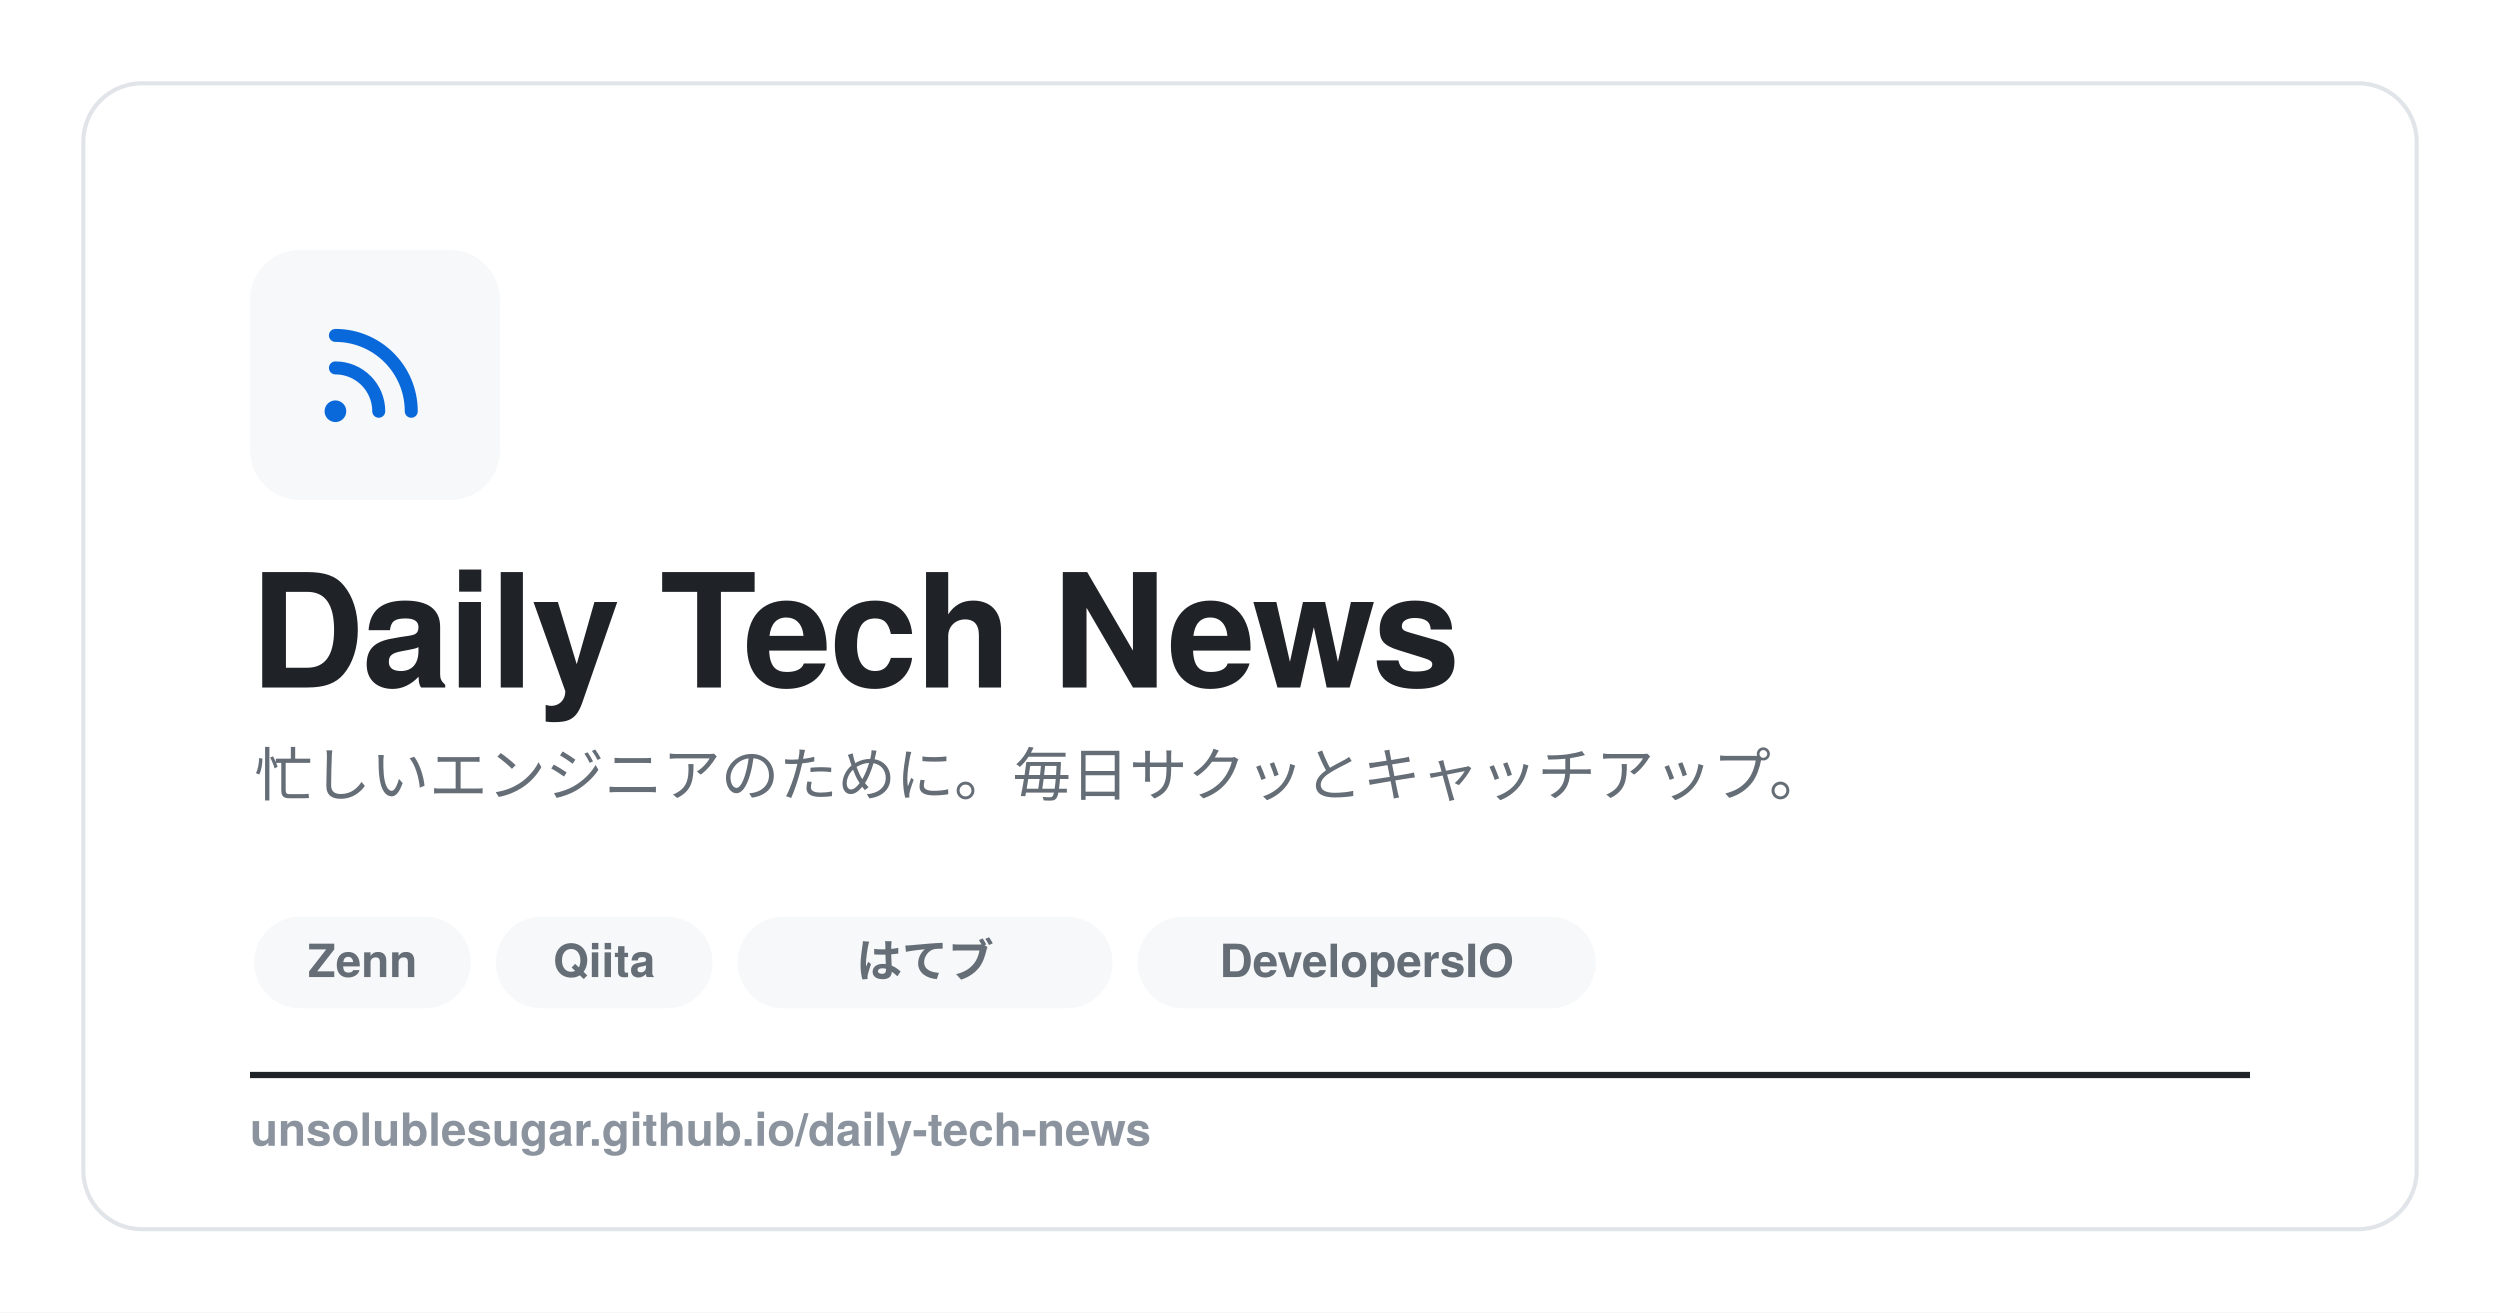
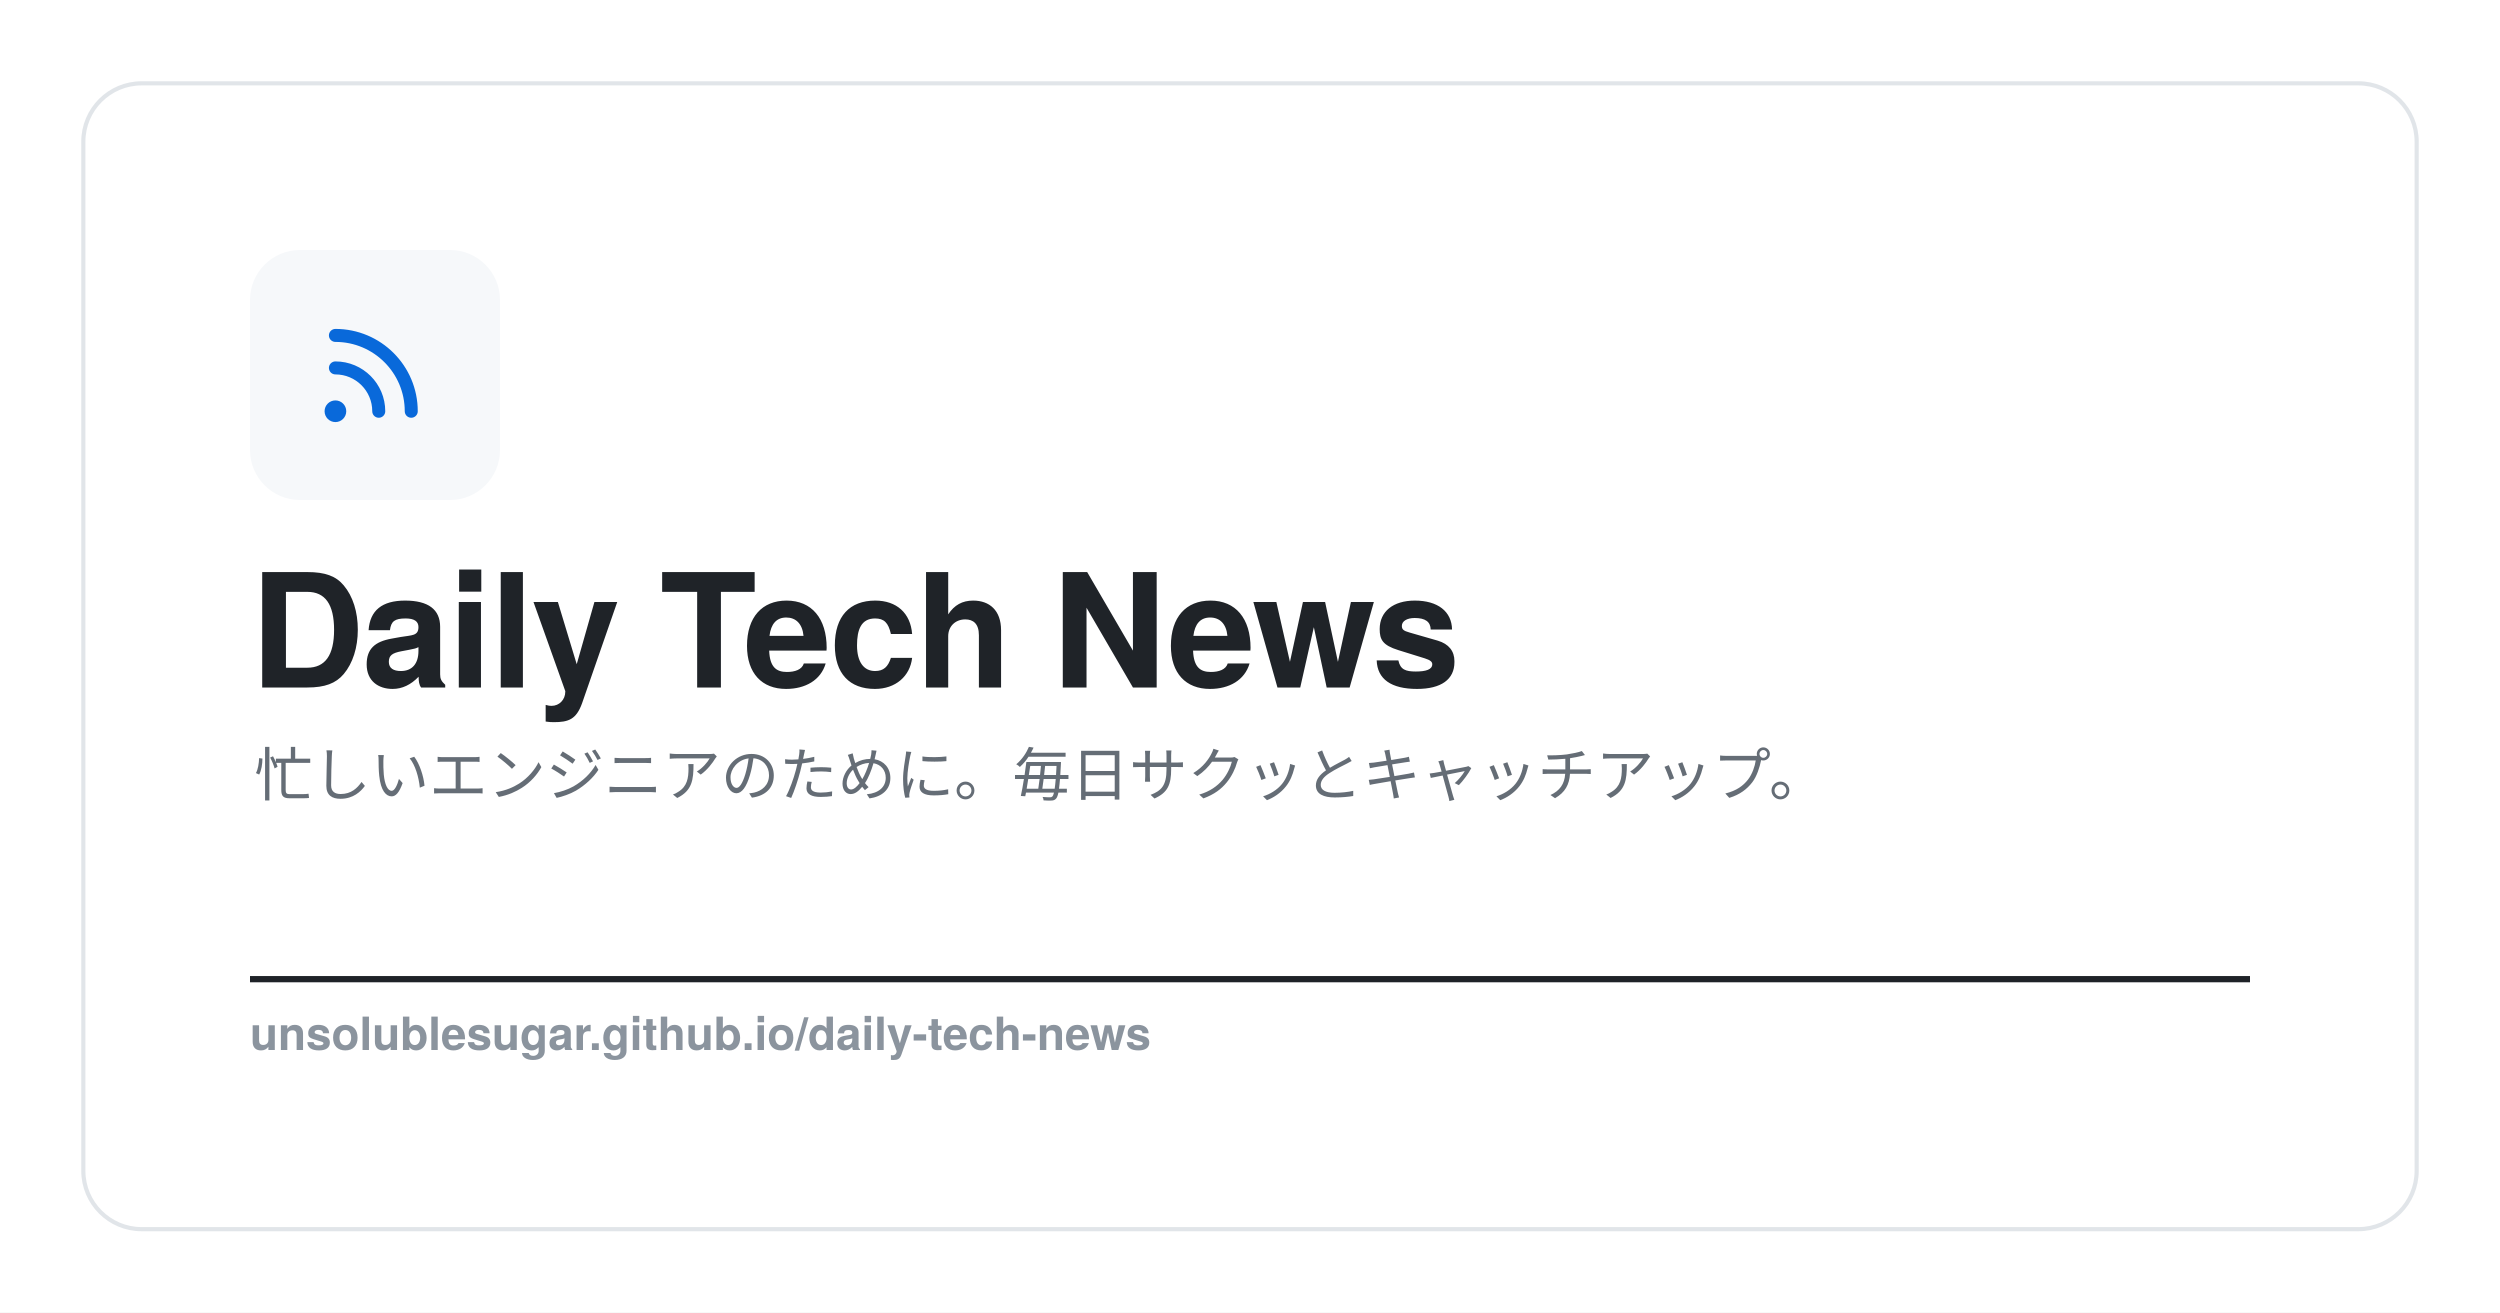
<svg xmlns="http://www.w3.org/2000/svg" viewBox="0 0 1200 630">
  <rect width="1200" height="630" fill="#ffffff" />
  <rect x="40" y="40" width="1120" height="550" rx="28" fill="#ffffff" stroke="#e1e5e9" stroke-width="2" />
  <rect x="120" y="120" width="120" height="120" rx="24" fill="#f6f8fa" />
  <g transform="translate(148, 148) scale(2.6)" fill="none" stroke="#0969da" stroke-width="2.4" stroke-linecap="round" stroke-linejoin="round">
    <circle cx="5" cy="19" r="2" fill="#0969da" stroke="none" />
    <path d="M5 11a8 8 0 0 1 8 8" />
    <path d="M5 5a14 14 0 0 1 14 14" />
  </g>
  <text x="120" y="330" font-size="76" font-weight="700" font-family="Helvetica Neue, Hiragino Sans, sans-serif" fill="#1f2328" letter-spacing="-1">
    Daily Tech News
  </text>
  <text x="122" y="382" font-size="28" font-weight="500" font-family="Hiragino Sans, Helvetica Neue, sans-serif" fill="#656d76">
    忙しいエンジニアのために。毎日サクッとキャッチアップ。
  </text>
-   <g font-family="Hiragino Sans, Helvetica Neue, sans-serif" font-size="22" font-weight="600" fill="#656d76">
-     <rect x="122" y="440" width="104" height="44" rx="22" fill="#f6f8fa" />
-     <text x="174" y="469" text-anchor="middle">Zenn</text>
-     <rect x="238" y="440" width="104" height="44" rx="22" fill="#f6f8fa" />
-     <text x="290" y="469" text-anchor="middle">Qiita</text>
-     <rect x="354" y="440" width="180" height="44" rx="22" fill="#f6f8fa" />
-     <text x="444" y="469" text-anchor="middle">はてブ</text>
-     <rect x="546" y="440" width="220" height="44" rx="22" fill="#f6f8fa" />
-     <text x="656" y="469" text-anchor="middle">DevelopersIO</text>
-   </g>
-   <line x1="120" y1="516" x2="1080" y2="516" stroke="#1f2328" stroke-width="3" />
-   <text x="120" y="550" font-size="22" font-weight="600" font-family="Helvetica Neue, sans-serif" fill="#8b949e">
+   <line x1="120" y1="470" x2="1080" y2="470" stroke="#1f2328" stroke-width="3" />
+   <text x="120" y="504" font-size="22" font-weight="600" font-family="Helvetica Neue, sans-serif" fill="#8b949e">
    unsolublesugar.github.io/daily-tech-news
  </text>
</svg>
